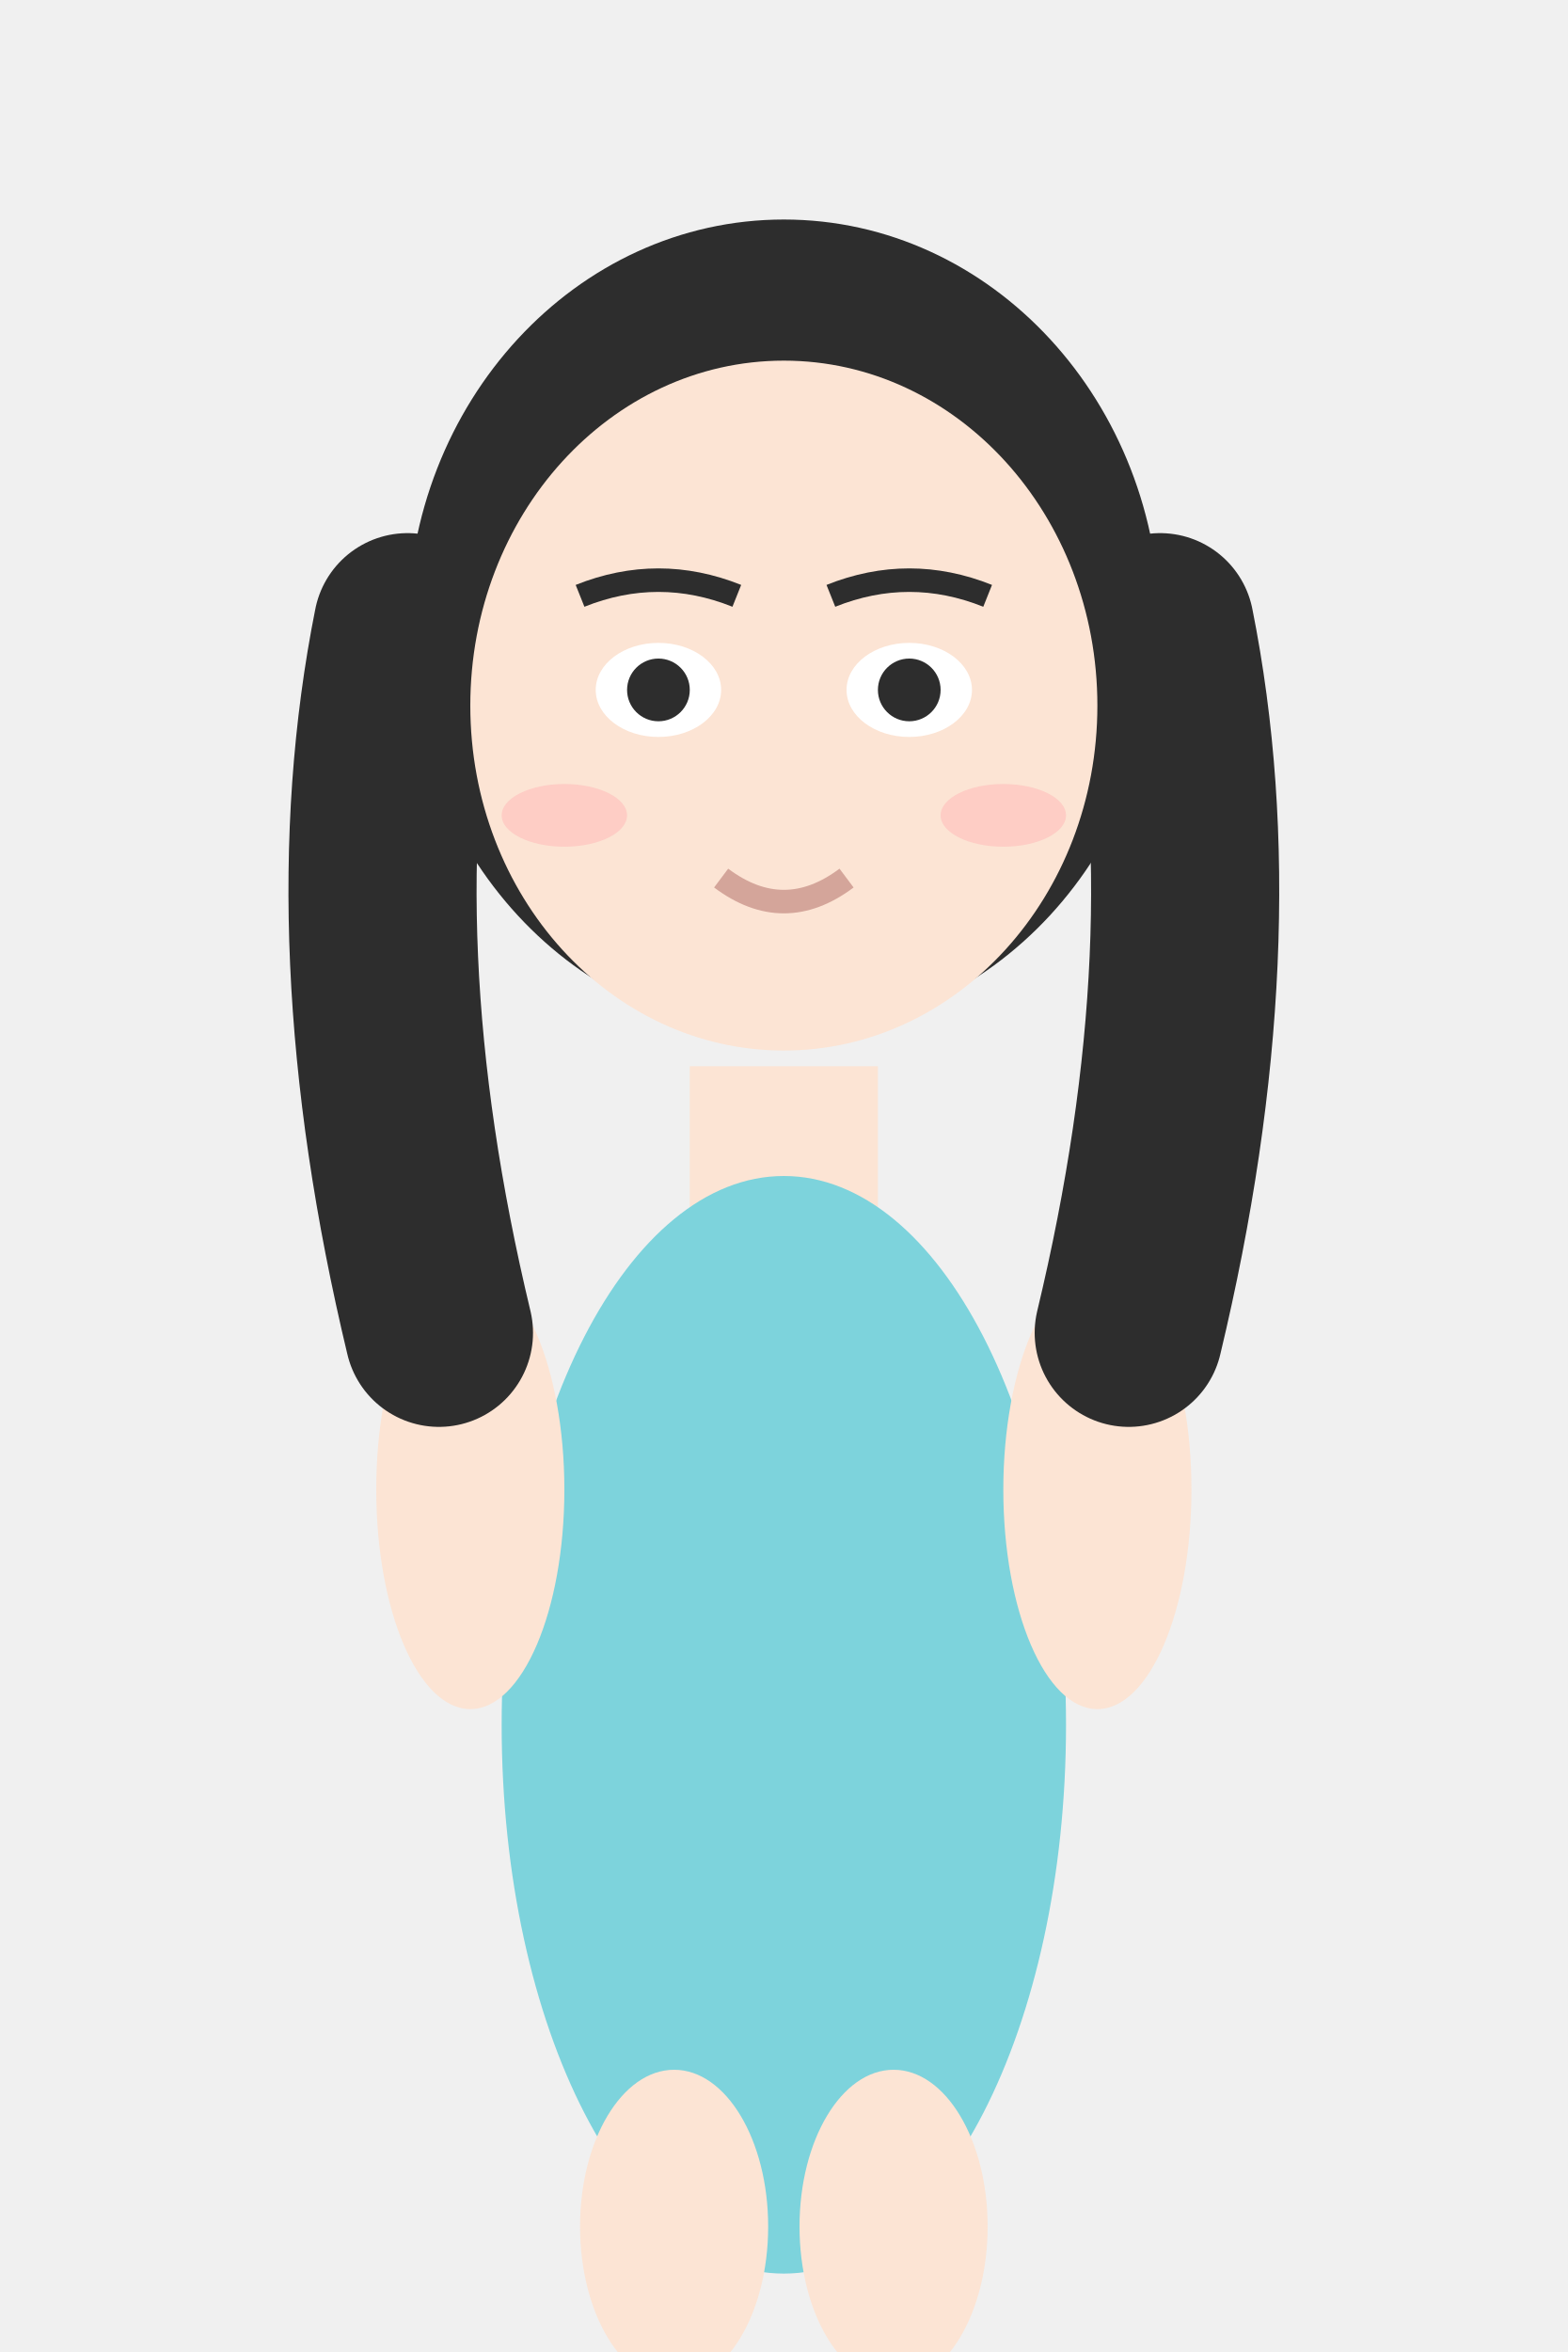
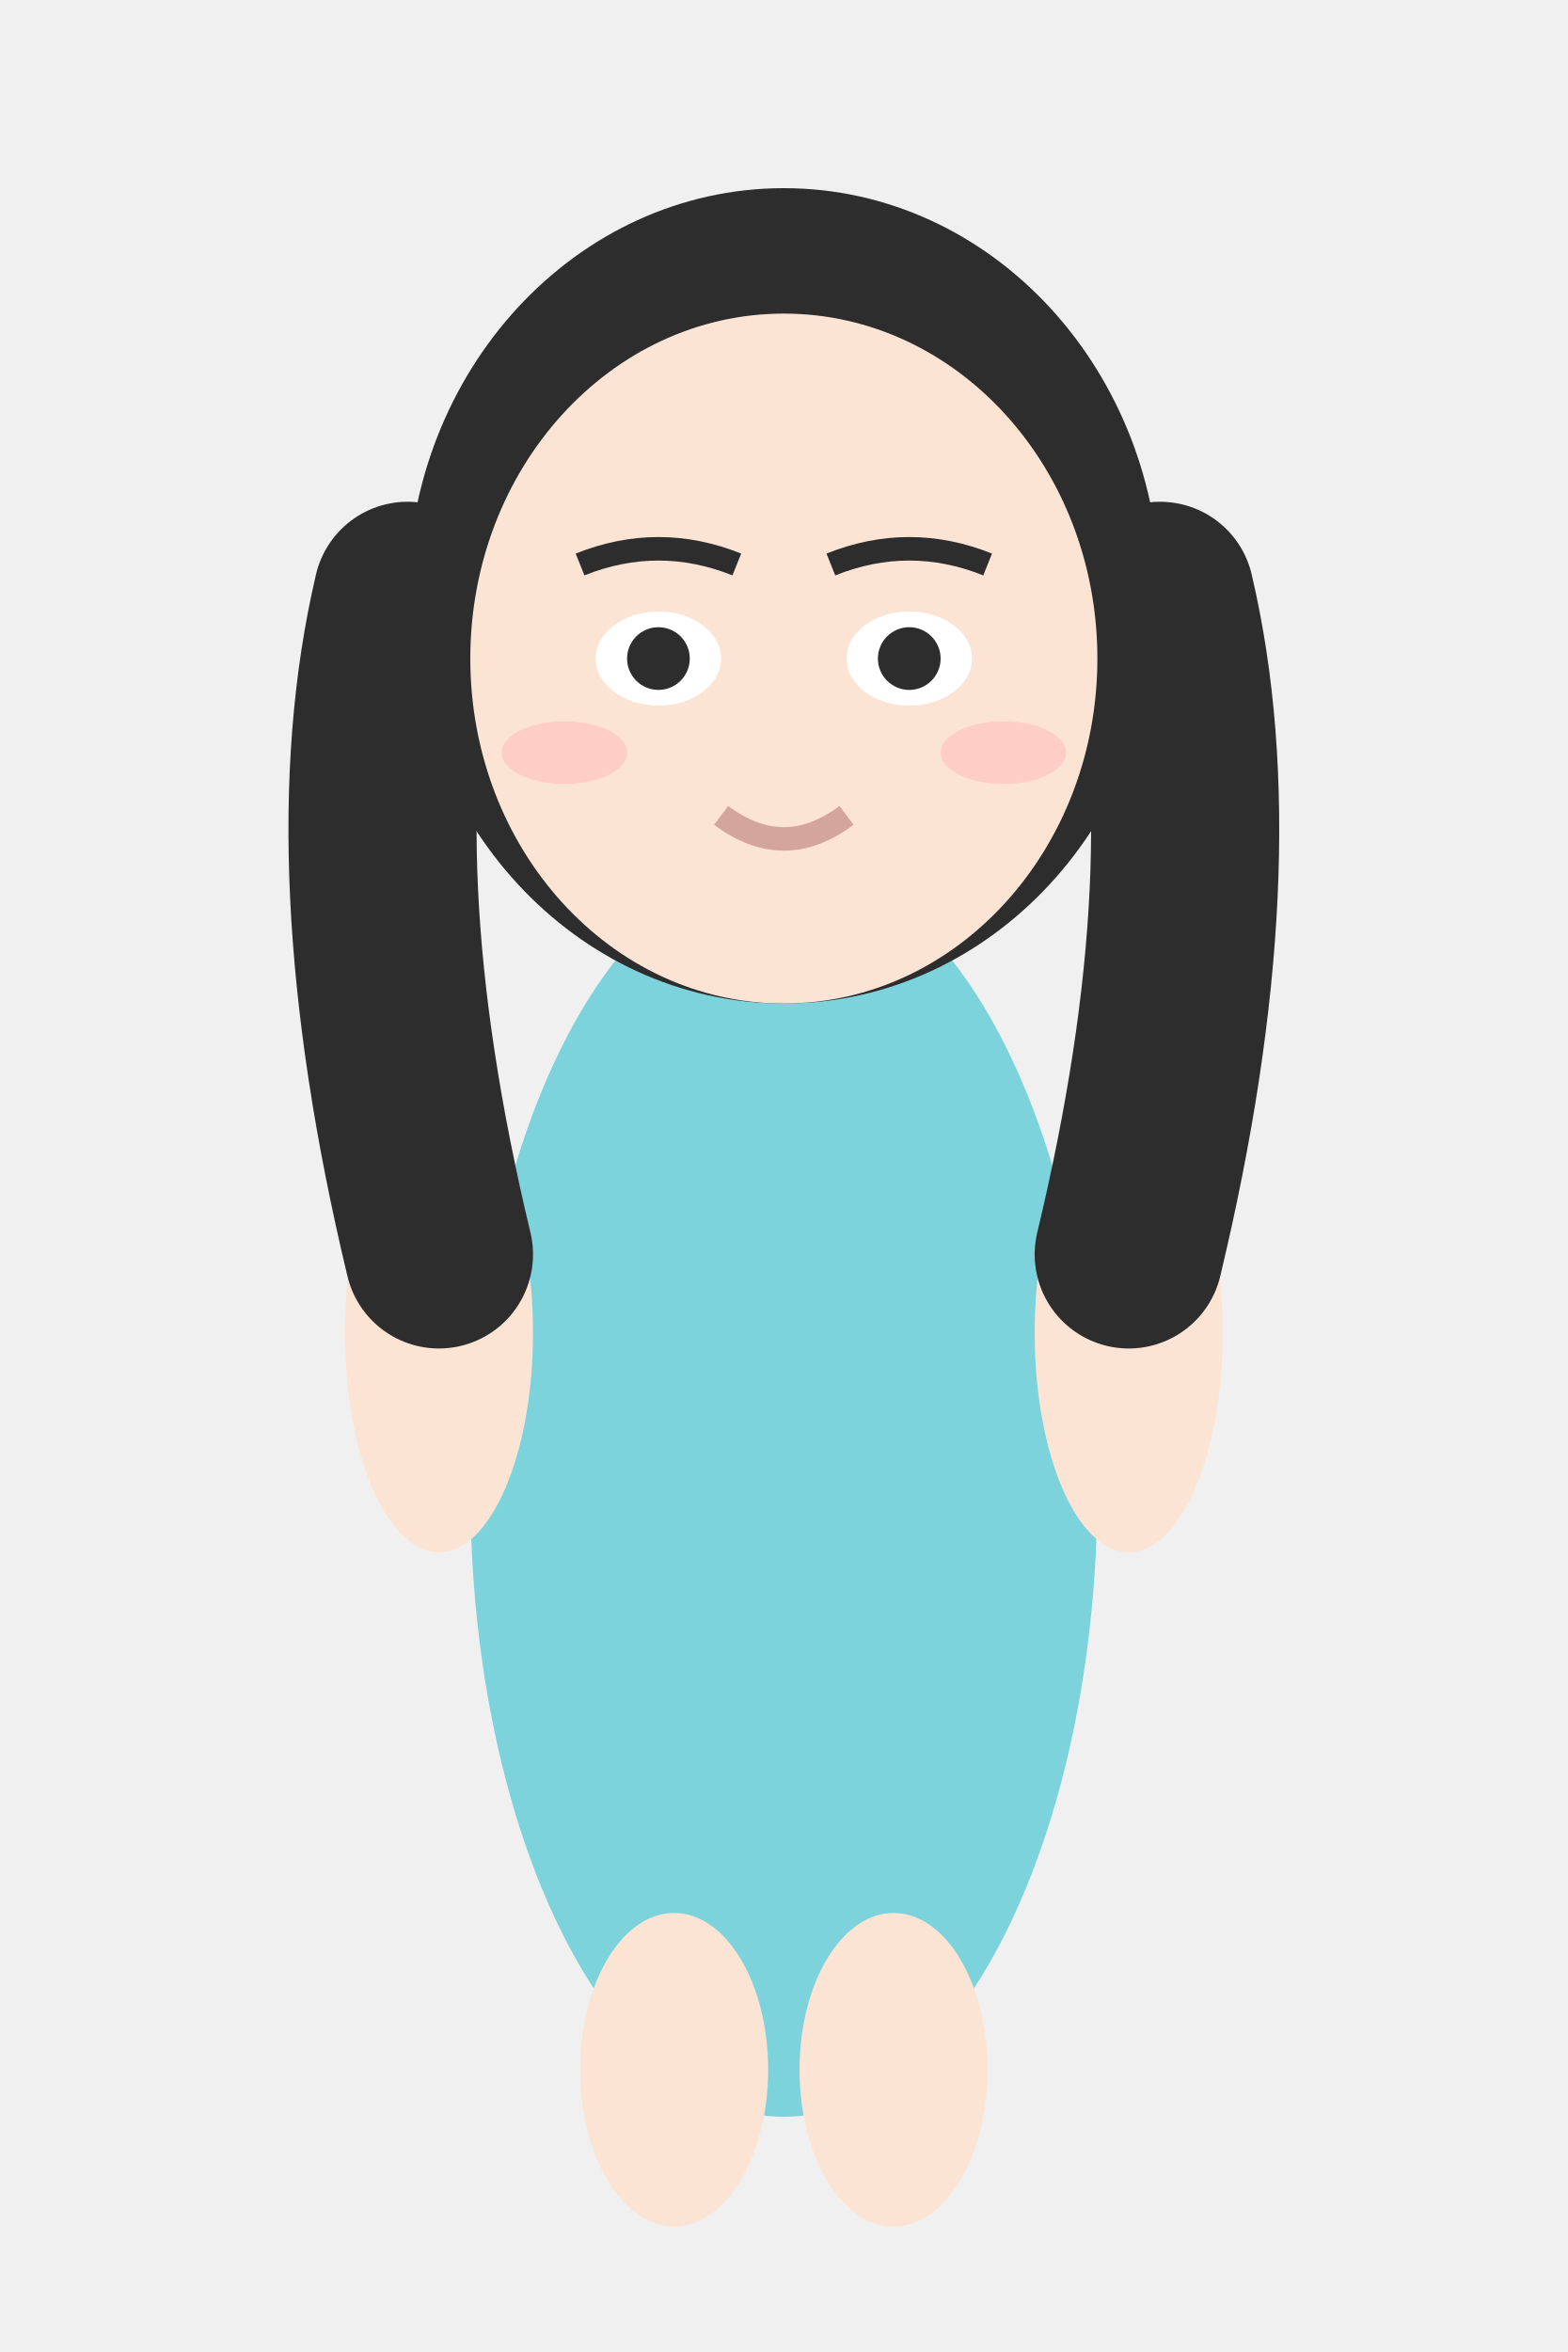
<svg xmlns="http://www.w3.org/2000/svg" viewBox="0 0 100 150" width="100" height="150">
  <g id="body">
-     <rect x="44" y="68" width="12" height="12" fill="#fce4d4" />
-     <ellipse cx="50" cy="110" rx="18" ry="35" fill="#7dd3dc" />
-     <ellipse cx="30" cy="95" rx="6" ry="14" fill="#fce4d4" />
-     <ellipse cx="70" cy="95" rx="6" ry="14" fill="#fce4d4" />
-     <ellipse cx="43" cy="142" rx="6" ry="10" fill="#fce4d4" />
-     <ellipse cx="57" cy="142" rx="6" ry="10" fill="#fce4d4" />
+     <ellipse cx="50" cy="95" rx="20" ry="40" fill="#7dd3dc" />
+     <ellipse cx="28" cy="85" rx="6" ry="14" fill="#fce4d4" />
+     <ellipse cx="72" cy="85" rx="6" ry="14" fill="#fce4d4" />
+     <ellipse cx="43" cy="132" rx="6" ry="10" fill="#fce4d4" />
+     <ellipse cx="57" cy="132" rx="6" ry="10" fill="#fce4d4" />
  </g>
  <g id="head-top">
-     <ellipse cx="50" cy="40" rx="24" ry="26" fill="#2d2d2d" />
-     <path d="M26 40 Q22 60 28 85" stroke="#2d2d2d" stroke-width="12" fill="none" stroke-linecap="round" />
-     <path d="M74 40 Q78 60 72 85" stroke="#2d2d2d" stroke-width="12" fill="none" stroke-linecap="round" />
-     <ellipse cx="50" cy="45" rx="20" ry="22" fill="#fce4d4" />
-     <ellipse cx="36" cy="52" rx="4" ry="2" fill="#ffb6b6" opacity="0.5" />
-     <ellipse cx="64" cy="52" rx="4" ry="2" fill="#ffb6b6" opacity="0.5" />
-     <ellipse id="eye-left-white" cx="42" cy="44" rx="4" ry="3" fill="#ffffff" />
-     <ellipse id="eye-right-white" cx="58" cy="44" rx="4" ry="3" fill="#ffffff" />
-     <circle id="eye-left-pupil" class="pupil" cx="42" cy="44" r="2" fill="#2d2d2d" />
-     <circle id="eye-right-pupil" class="pupil" cx="58" cy="44" r="2" fill="#2d2d2d" />
-     <circle id="eye-left-highlight" cx="41" cy="43" r="1" fill="#fff" opacity="0" />
-     <circle id="eye-right-highlight" cx="57" cy="43" r="1" fill="#fff" opacity="0" />
-     <path id="brow-left-border" d="M37 40 Q42 38 47 40" stroke="#fce4d4" stroke-width="2" fill="none" />
-     <path id="brow-left" d="M37 38 Q42 36 47 38" stroke="#2d2d2d" stroke-width="1.5" fill="none" />
-     <path id="brow-right-border" d="M53 40 Q58 38 63 40" stroke="#fce4d4" stroke-width="2" fill="none" />
-     <path id="brow-right" d="M53 38 Q58 36 63 38" stroke="#2d2d2d" stroke-width="1.5" fill="none" />
+     <ellipse cx="50" cy="38" rx="24" ry="26" fill="#2d2d2d" />
+     <path d="M26 38 Q22 55 28 80" stroke="#2d2d2d" stroke-width="12" fill="none" stroke-linecap="round" />
+     <path d="M74 38 Q78 55 72 80" stroke="#2d2d2d" stroke-width="12" fill="none" stroke-linecap="round" />
+     <ellipse cx="50" cy="42" rx="20" ry="22" fill="#fce4d4" />
+     <ellipse cx="36" cy="48" rx="4" ry="2" fill="#ffb6b6" opacity="0.5" />
+     <ellipse cx="64" cy="48" rx="4" ry="2" fill="#ffb6b6" opacity="0.5" />
+     <ellipse id="eye-left-white" cx="42" cy="42" rx="4" ry="3" fill="#ffffff" />
+     <ellipse id="eye-right-white" cx="58" cy="42" rx="4" ry="3" fill="#ffffff" />
+     <circle id="eye-left-pupil" class="pupil" cx="42" cy="42" r="2" fill="#2d2d2d" />
+     <circle id="eye-right-pupil" class="pupil" cx="58" cy="42" r="2" fill="#2d2d2d" />
+     <circle id="eye-left-highlight" cx="41" cy="41" r="1" fill="#fff" opacity="0" />
+     <circle id="eye-right-highlight" cx="57" cy="41" r="1" fill="#fff" opacity="0" />
+     <path id="brow-left-border" d="M37 38 Q42 36 47 38" stroke="#fce4d4" stroke-width="2" fill="none" />
+     <path id="brow-left" d="M37 36 Q42 34 47 36" stroke="#2d2d2d" stroke-width="1.5" fill="none" />
+     <path id="brow-right-border" d="M53 38 Q58 36 63 38" stroke="#fce4d4" stroke-width="2" fill="none" />
+     <path id="brow-right" d="M53 36 Q58 34 63 36" stroke="#2d2d2d" stroke-width="1.5" fill="none" />
  </g>
  <g id="head-bottom">
-     <path id="mouth-closed" d="M46 56 Q50 59 54 56" stroke="#d4a59a" stroke-width="1.5" fill="none" />
-     <ellipse id="mouth-open" cx="50" cy="57" rx="4" ry="3" fill="#d4a59a" opacity="0" />
+     <path id="mouth-closed" d="M46 52 Q50 55 54 52" stroke="#d4a59a" stroke-width="1.5" fill="none" />
+     <ellipse id="mouth-open" cx="50" cy="53" rx="4" ry="3" fill="#d4a59a" opacity="0" />
  </g>
</svg>
